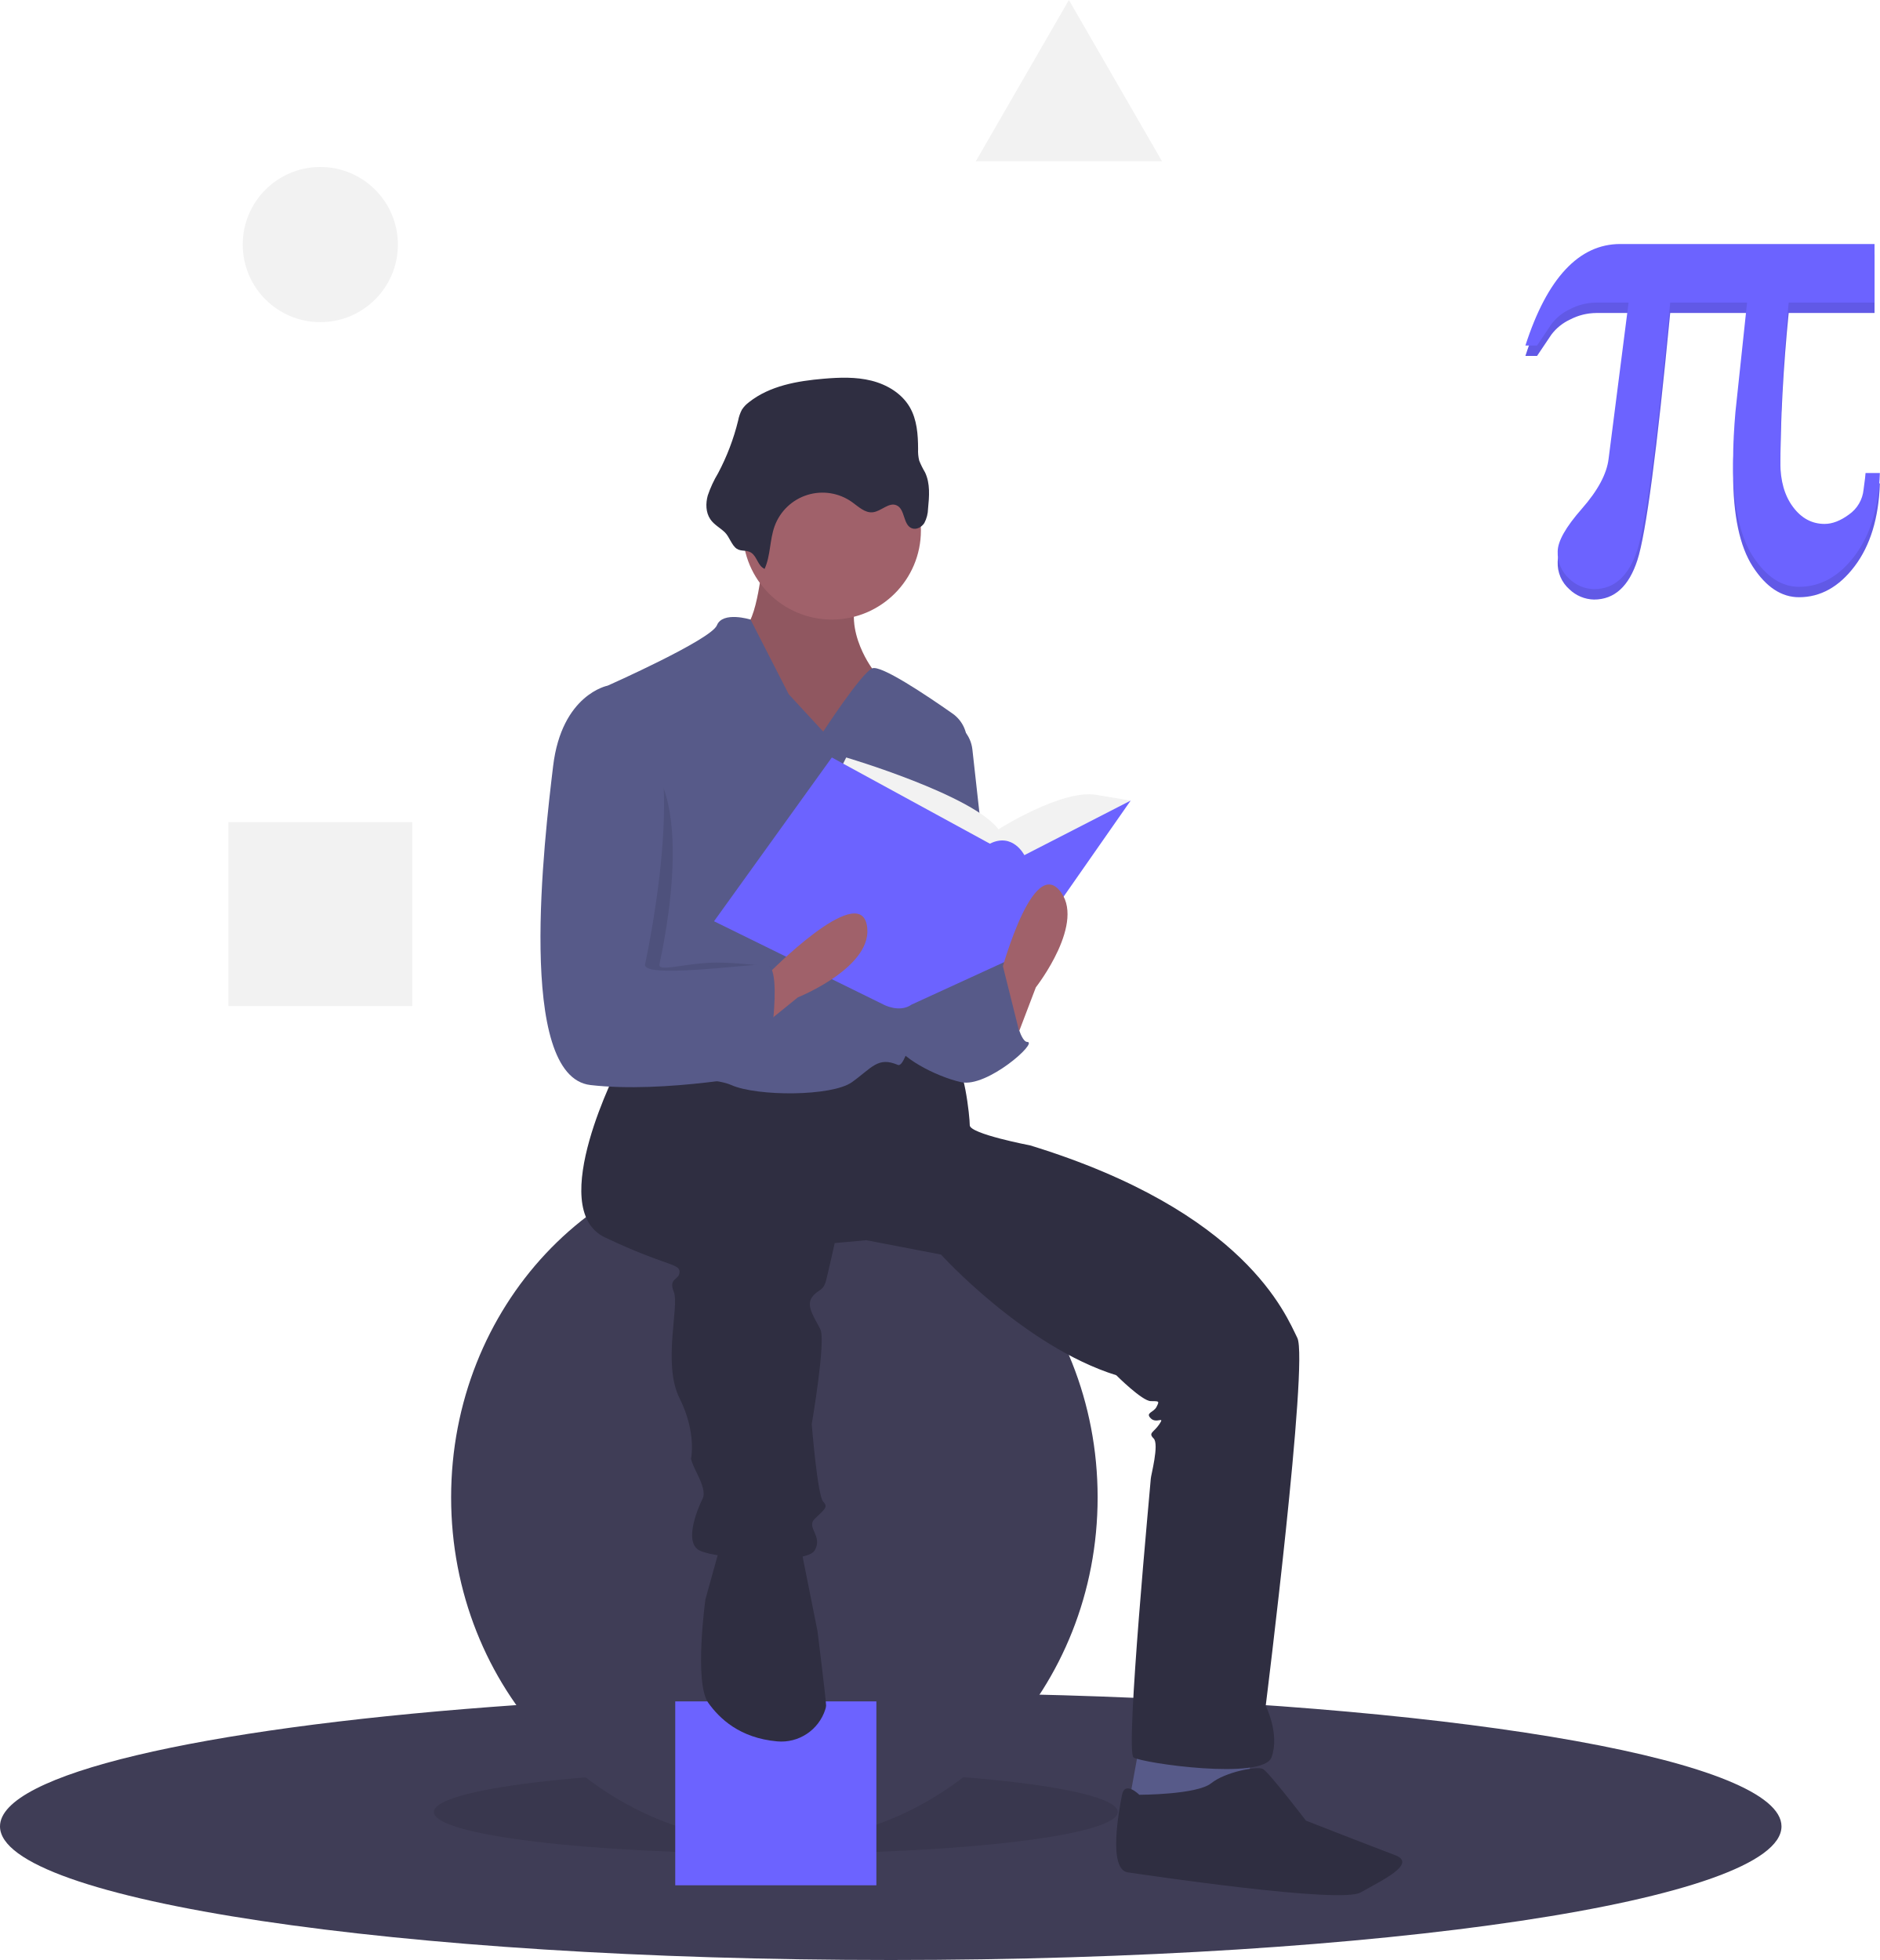
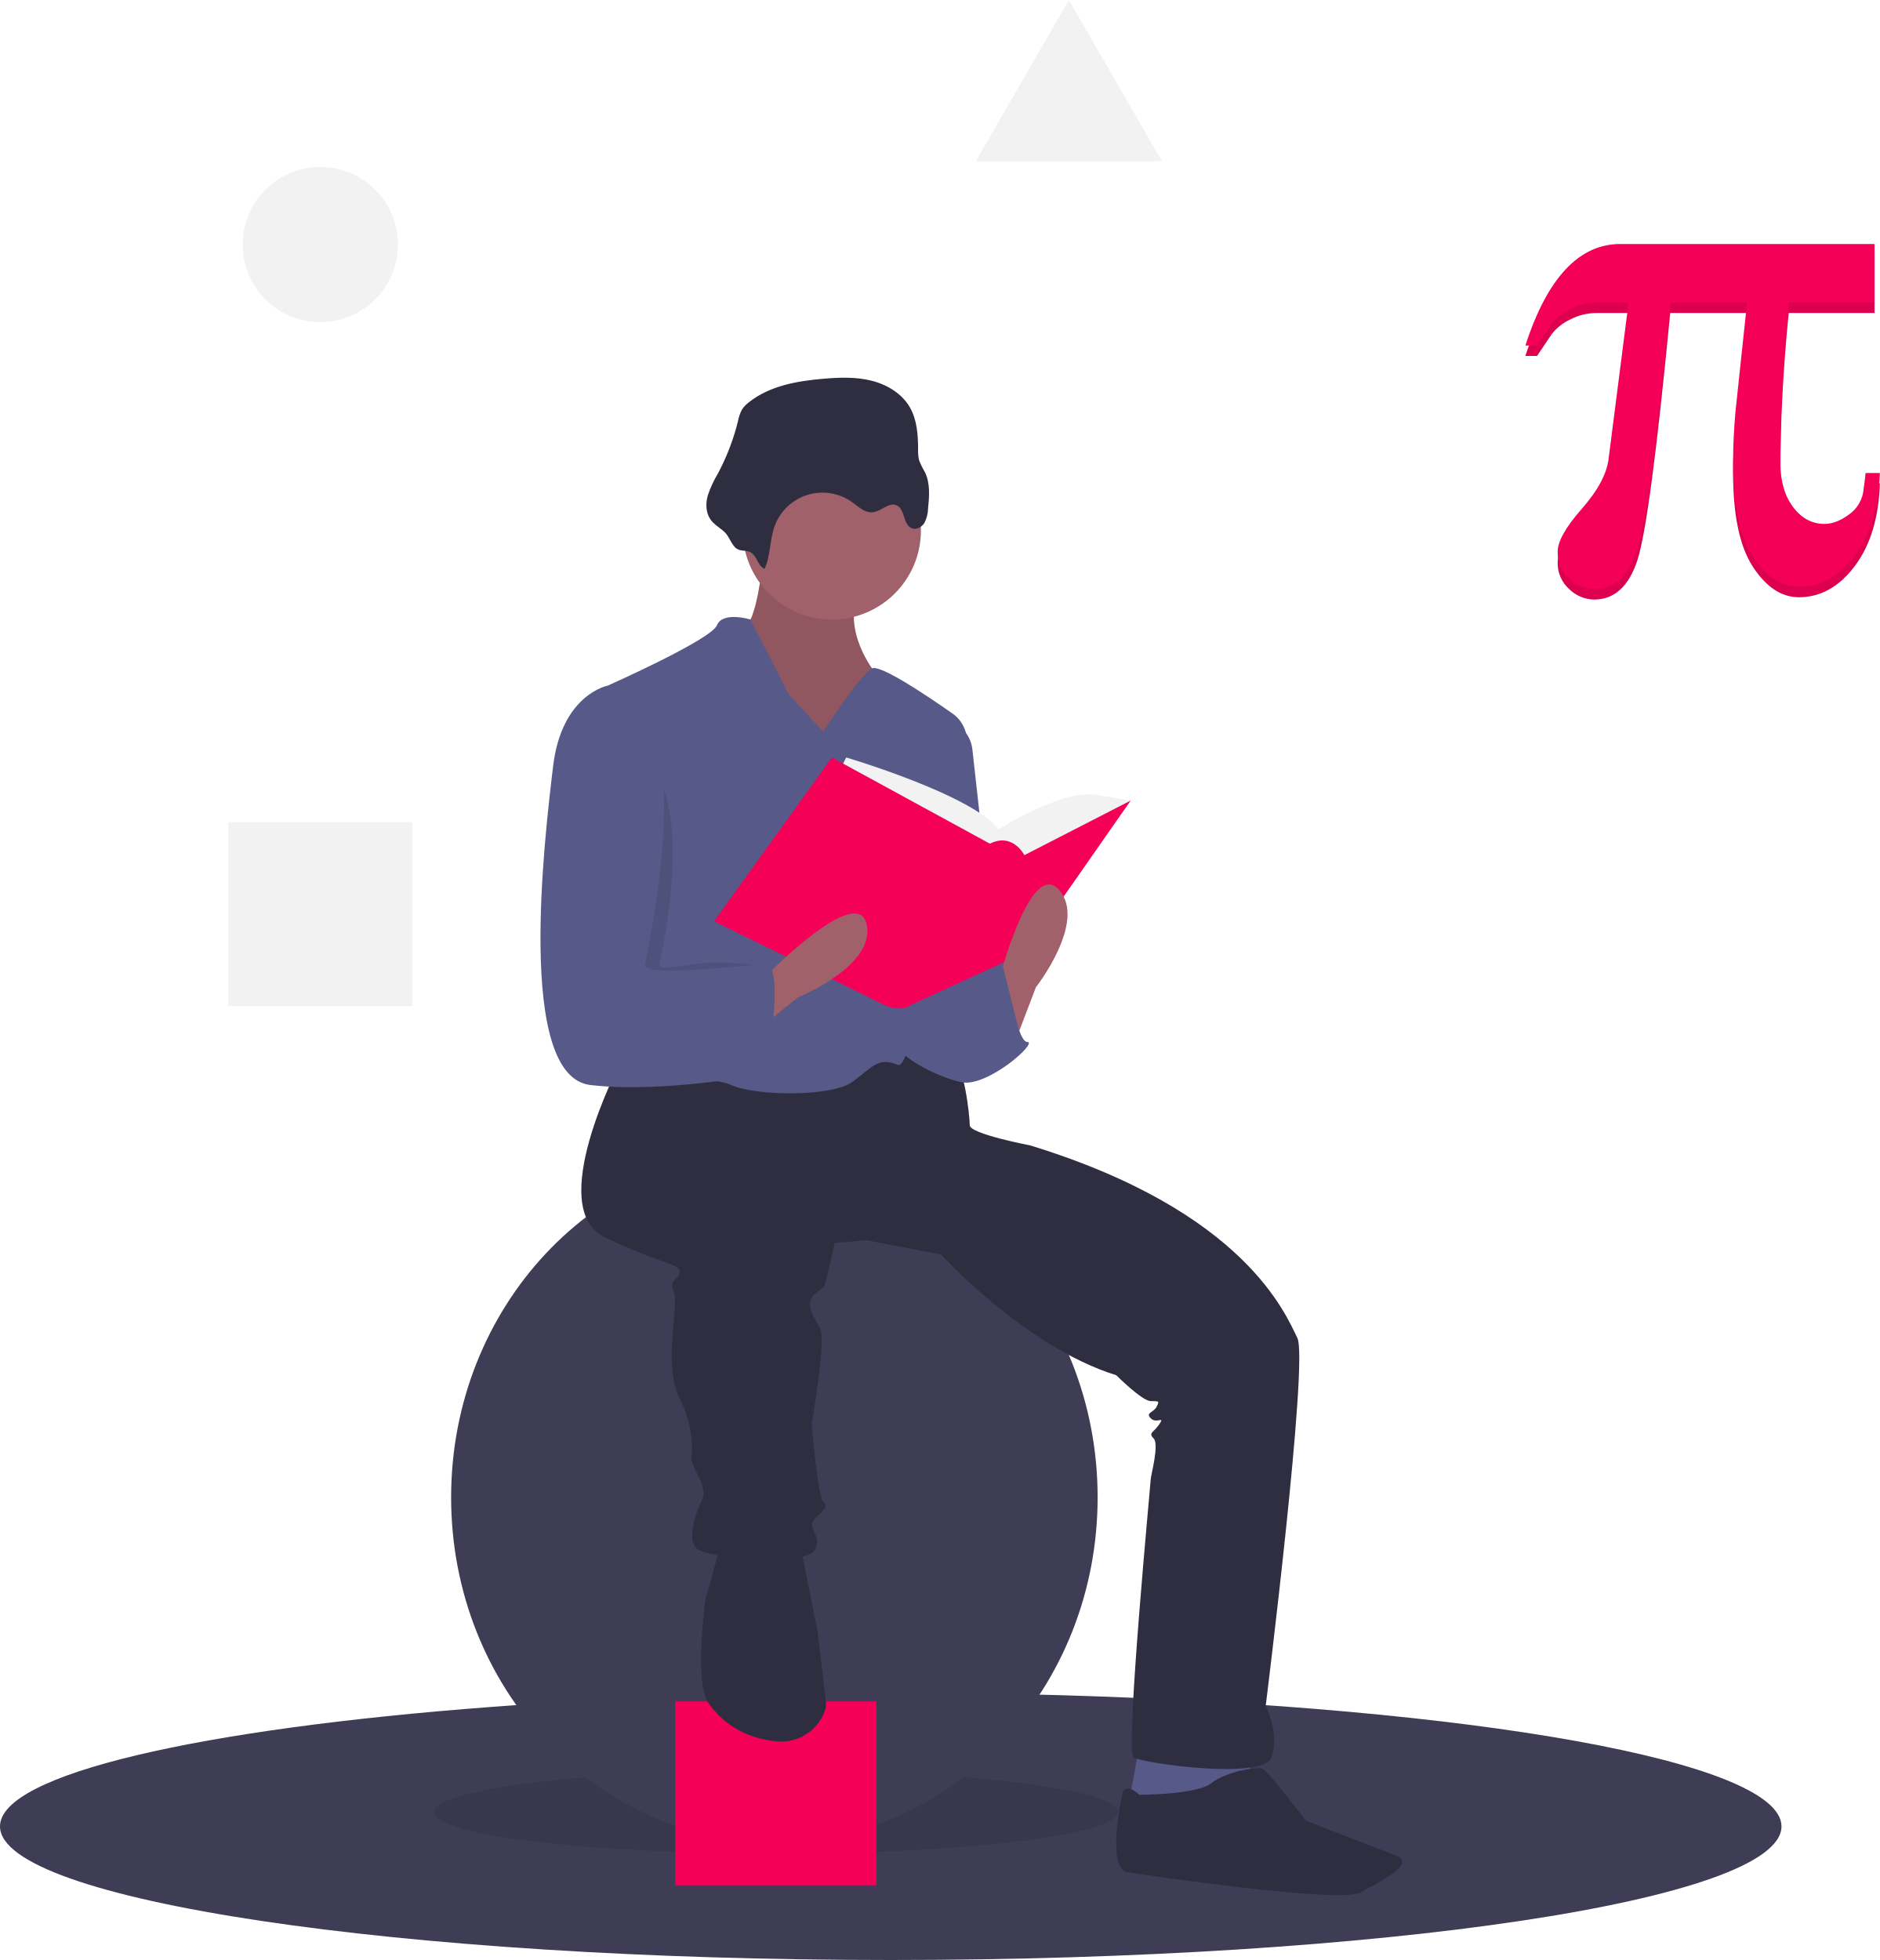
<svg xmlns="http://www.w3.org/2000/svg" data-name="Layer 1" width="654.237" height="682.114" viewBox="0 0 654.237 682.114">
  <path d="M892.882,744.557c0,25.68-138.79,46.5-310,46.5s-310-20.82-310-46.5c0-18.18,69.57-33.93,170.96-41.57,41.81-3.16,89.05-4.93,139.04-4.93,20.55,0,40.63.3,60.05.87C785.402,703.127,892.882,721.957,892.882,744.557Z" transform="translate(-272.8817 -108.9432)" fill="#3f3d56" />
  <ellipse cx="270" cy="630.614" rx="119" ry="14.5" opacity="0.1" />
  <ellipse cx="269.5" cy="521.114" rx="112.5" ry="120" fill="#3f3d56" />
-   <rect x="235" y="592.114" width="70" height="64" fill="#6c63ff" />
+   <rect x="235" y="592.114" width="70" height="64" fill="#f50057" />
  <polygon points="396.5 607.614 392.5 629.614 418.5 633.614 435.5 623.614 434.5 607.614 396.5 607.614" fill="#575a89" />
  <path d="M538.382,303.557s-2,23-7,24,11,41,11,41h24l19-5-9-22s-12-16-3-29S538.382,303.557,538.382,303.557Z" transform="translate(-272.8817 -108.9432)" fill="#a0616a" />
  <path d="M538.382,303.557s-2,23-7,24,11,41,11,41h24l19-5-9-22s-12-16-3-29S538.382,303.557,538.382,303.557Z" transform="translate(-272.8817 -108.9432)" opacity="0.1" />
  <path d="M488.382,479.557s-26,50-5,60,26,9,26,12-4,2-2,7-4,25,2,37,4,21,4,21,0,1,2,5,3,7,2,9-7,15-1,18,37,5,40,0-3-8,0-11,5-4,3-6-4-27-4-27,5-29,3-33-5-8-3-11,4-2,5-6,3-13,3-13l11-1,26,5s29,32,61,42c0,0,9,9,12,9s3,0,2,2-4,2-2,4,5-1,3,2-4,3-2,5-1,13-1,14-9,95-6,97,45,8,48,0-2-18-2-18,15-120,11-128-18-44-93-67c0,0-21-4-21-7s-2-22-6-23-27-2-27-2l-29,9-40-7Z" transform="translate(-272.8817 -108.9432)" fill="#2f2e41" />
  <path d="M523.382,647.557l-5,18s-4,29,1,36c3.927,5.498,10.94,12.231,23.944,13.412a16.071,16.071,0,0,0,16.779-11.118,5.007,5.007,0,0,0,.277-1.294c0-2-3-26-3-26l-5-25-1-7Z" transform="translate(-272.8817 -108.9432)" fill="#2f2e41" />
  <path d="M669.382,733.557s-5-5-6,0-5,26,2,27,74,11,81,7,20-10,12-13-31-12-31-12-13-17-15-18-13,1-18,5S669.382,733.557,669.382,733.557Z" transform="translate(-272.8817 -108.9432)" fill="#2f2e41" />
  <circle cx="289.5" cy="184.614" r="31" fill="#a0616a" />
  <path d="M559.382,363.557l-12-13-13.301-26s-9.699-3-11.699,2-38,21-38,21,9,84,5,92-11,40-5,43,34,0,43,4,35,4,42-1,9-9,16-6c5.959,2.554,19.891-84.761,23.902-110.781a11.844,11.844,0,0,0-4.908-11.51c-8.973-6.294-25.133-17.14-27.994-15.709C572.382,343.557,559.382,363.557,559.382,363.557Z" transform="translate(-272.8817 -108.9432)" fill="#575a89" />
  <path d="M602.382,359.557h0a11.86,11.86,0,0,1,8.911,10.196l8.089,72.804s-20,43-30,14S602.382,359.557,602.382,359.557Z" transform="translate(-272.8817 -108.9432)" fill="#575a89" />
  <path d="M600.382,449.557l22-6s4,28,8,28-14,16-23,14-22-9-23-14,9-26,9-26Z" transform="translate(-272.8817 -108.9432)" fill="#575a89" />
  <path d="M538.98,306.93c2.108-4.648,1.742-10.07,3.485-14.867a17.727,17.727,0,0,1,26.953-8.381c2.242,1.598,4.489,3.844,7.226,3.539,2.947-.329,5.575-3.616,8.284-2.411,3.003,1.335,2.192,6.717,5.234,7.96,1.601.654,3.494-.353,4.417-1.816a11.225,11.225,0,0,0,1.286-4.976c.42-4.265.799-8.779-1.051-12.645a30.289,30.289,0,0,1-2.028-4.09,13.994,13.994,0,0,1-.386-4.034c-.017-5.013-.383-10.242-2.906-14.574-2.8-4.807-7.974-7.881-13.373-9.222s-11.055-1.136-16.598-.666c-9.163.776-18.719,2.439-25.939,8.135a10.147,10.147,0,0,0-2.493,2.62,13.525,13.525,0,0,0-1.328,3.841,79.45,79.45,0,0,1-6.968,18.277,39.656,39.656,0,0,0-3.595,7.765c-.766,2.754-.714,5.893.889,8.261,1.305,1.927,3.391,2.955,5.029,4.53,1.624,1.561,2.384,4.564,4.183,5.747,1.57,1.032,3.451.304,5.053,1.398C536.41,302.725,536.558,305.804,538.98,306.93Z" transform="translate(-272.8817 -108.9432)" fill="#2f2e41" />
  <path d="M564.382,378.557l3-6s44,13,53,25c0,0,22-14,34-12l12,2-37,33-47-4Z" transform="translate(-272.8817 -108.9432)" fill="#f2f2f2" />
-   <path d="M562.382,372.557l-41,57,59,29s5.516,3,9.758,0l39.242-18,37-53-37,19s-4-8-12-4Z" transform="translate(-272.8817 -108.9432)" fill="#6c63ff" />
+   <path d="M562.382,372.557l-41,57,59,29s5.516,3,9.758,0l39.242-18,37-53-37,19s-4-8-12-4Z" transform="translate(-272.8817 -108.9432)" fill="#f50057" />
  <path d="M625.382,473.557l8-21s18-23,8-34-21,32-21,32Z" transform="translate(-272.8817 -108.9432)" fill="#a0616a" />
  <path d="M533.079,470.206l17.456-14.152s27.11-10.865,23.979-25.397-34.221,17.145-34.221,17.145Z" transform="translate(-272.8817 -108.9432)" fill="#a0616a" />
  <path d="M489.882,369.057h-1s-15.5-18.5-18.5,6.5-13,108,13,111,44.5-12.5,44.5-12.5,19-29,12-29c-3.387,0-12.598-1.521-21-1-8.963.556-17.016,3.081-16.5.5C503.382,439.557,517.882,376.057,489.882,369.057Z" transform="translate(-272.8817 -108.9432)" opacity="0.1" />
  <path d="M488.382,349.557l-4-2s-16,3-19,28-13,108,13,111,61-4,61-4,7-38,0-38-43,5-42,0S516.382,356.557,488.382,349.557Z" transform="translate(-272.8817 -108.9432)" fill="#575a89" />
  <polygon points="338 353.114 349.027 336.213 356 364.114 338 372.114 338 353.114" fill="#575a89" />
  <circle cx="111.473" cy="85.114" r="27" fill="#f2f2f2" />
  <rect x="79.473" y="286.114" width="64" height="64" fill="#f2f2f2" />
  <polygon points="372 0 388.199 28.057 404.397 56.114 372 56.114 339.603 56.114 355.801 28.057 372 0" fill="#f2f2f2" />
-   <path d="M927.118,277.172q-.581,17.955-8.745,28.784-8.166,10.829-19.401,10.83-9.152,0-16.042-10.599-6.893-10.598-6.892-32.606,0-4.865.232-9.266.231-4.401.579-8.34l4.054-38.108H854.145Q847.196,290.145,842.736,303.871q-4.46,13.726-15.116,13.726a12.78,12.78,0,0,1-8.572-3.591,12.064,12.064,0,0,1-4.054-9.498q0-5.326,8.398-14.884,8.397-9.556,9.324-17.432l6.95-54.324H828.431a19.911,19.911,0,0,0-9.093,2.259,17.156,17.156,0,0,0-6.545,5.27l-4.981,7.413H803.759q5.674-17.605,13.958-26.467,8.28-8.861,19.054-8.861H925.265v20.386H895.381q-1.39,13.9-2.143,27.799-.755,13.9-.753,27.915,0,9.499,4.402,15.405,4.401,5.907,11.004,5.907,4.053,0,8.513-3.301a11.97,11.97,0,0,0,5.039-8.629q.348-2.547.521-3.996.174-1.447.174-1.795Z" transform="translate(-272.8817 -108.9432)" fill="#6c63ff" />
+   <path d="M927.118,277.172q-.581,17.955-8.745,28.784-8.166,10.829-19.401,10.83-9.152,0-16.042-10.599-6.893-10.598-6.892-32.606,0-4.865.232-9.266.231-4.401.579-8.34l4.054-38.108H854.145Q847.196,290.145,842.736,303.871q-4.46,13.726-15.116,13.726a12.78,12.78,0,0,1-8.572-3.591,12.064,12.064,0,0,1-4.054-9.498q0-5.326,8.398-14.884,8.397-9.556,9.324-17.432l6.95-54.324H828.431a19.911,19.911,0,0,0-9.093,2.259,17.156,17.156,0,0,0-6.545,5.27l-4.981,7.413H803.759q5.674-17.605,13.958-26.467,8.28-8.861,19.054-8.861H925.265v20.386H895.381q-1.39,13.9-2.143,27.799-.755,13.9-.753,27.915,0,9.499,4.402,15.405,4.401,5.907,11.004,5.907,4.053,0,8.513-3.301a11.97,11.97,0,0,0,5.039-8.629q.348-2.547.521-3.996.174-1.447.174-1.795Z" transform="translate(-272.8817 -108.9432)" fill="#f50057" />
  <path d="M927.118,277.172q-.581,17.955-8.745,28.784-8.166,10.829-19.401,10.83-9.152,0-16.042-10.599-6.893-10.598-6.892-32.606,0-4.865.232-9.266.231-4.401.579-8.34l4.054-38.108H854.145Q847.196,290.145,842.736,303.871q-4.46,13.726-15.116,13.726a12.78,12.78,0,0,1-8.572-3.591,12.064,12.064,0,0,1-4.054-9.498q0-5.326,8.398-14.884,8.397-9.556,9.324-17.432l6.95-54.324H828.431a19.911,19.911,0,0,0-9.093,2.259,17.156,17.156,0,0,0-6.545,5.27l-4.981,7.413H803.759q5.674-17.605,13.958-26.467,8.28-8.861,19.054-8.861H925.265v20.386H895.381q-1.39,13.9-2.143,27.799-.755,13.9-.753,27.915,0,9.499,4.402,15.405,4.401,5.907,11.004,5.907,4.053,0,8.513-3.301a11.97,11.97,0,0,0,5.039-8.629q.348-2.547.521-3.996.174-1.447.174-1.795Z" transform="translate(-272.8817 -108.9432)" opacity="0.1" />
-   <path d="M927.118,273.553q-.581,17.955-8.745,28.784-8.166,10.829-19.401,10.83-9.152,0-16.042-10.599-6.893-10.598-6.892-32.606,0-4.865.232-9.266.231-4.401.579-8.34l4.054-38.108H854.145Q847.196,286.526,842.736,300.252q-4.46,13.726-15.116,13.726a12.78,12.78,0,0,1-8.572-3.591,12.064,12.064,0,0,1-4.054-9.498q0-5.326,8.398-14.884,8.397-9.556,9.324-17.432l6.95-54.324H828.431a19.911,19.911,0,0,0-9.093,2.259,17.156,17.156,0,0,0-6.545,5.27l-4.981,7.413H803.759q5.674-17.605,13.958-26.467,8.28-8.861,19.054-8.861H925.265v20.386H895.381q-1.39,13.9-2.143,27.799-.755,13.9-.753,27.915,0,9.499,4.402,15.405,4.401,5.907,11.004,5.907,4.053,0,8.513-3.301a11.97,11.97,0,0,0,5.039-8.629q.348-2.547.521-3.996.174-1.447.174-1.795Z" transform="translate(-272.8817 -108.9432)" fill="#6c63ff" />
+   <path d="M927.118,273.553q-.581,17.955-8.745,28.784-8.166,10.829-19.401,10.83-9.152,0-16.042-10.599-6.893-10.598-6.892-32.606,0-4.865.232-9.266.231-4.401.579-8.34l4.054-38.108H854.145Q847.196,286.526,842.736,300.252q-4.46,13.726-15.116,13.726a12.78,12.78,0,0,1-8.572-3.591,12.064,12.064,0,0,1-4.054-9.498q0-5.326,8.398-14.884,8.397-9.556,9.324-17.432l6.95-54.324H828.431a19.911,19.911,0,0,0-9.093,2.259,17.156,17.156,0,0,0-6.545,5.27l-4.981,7.413H803.759q5.674-17.605,13.958-26.467,8.28-8.861,19.054-8.861H925.265v20.386H895.381q-1.39,13.9-2.143,27.799-.755,13.9-.753,27.915,0,9.499,4.402,15.405,4.401,5.907,11.004,5.907,4.053,0,8.513-3.301a11.97,11.97,0,0,0,5.039-8.629q.348-2.547.521-3.996.174-1.447.174-1.795Z" transform="translate(-272.8817 -108.9432)" fill="#f50057" />
</svg>
